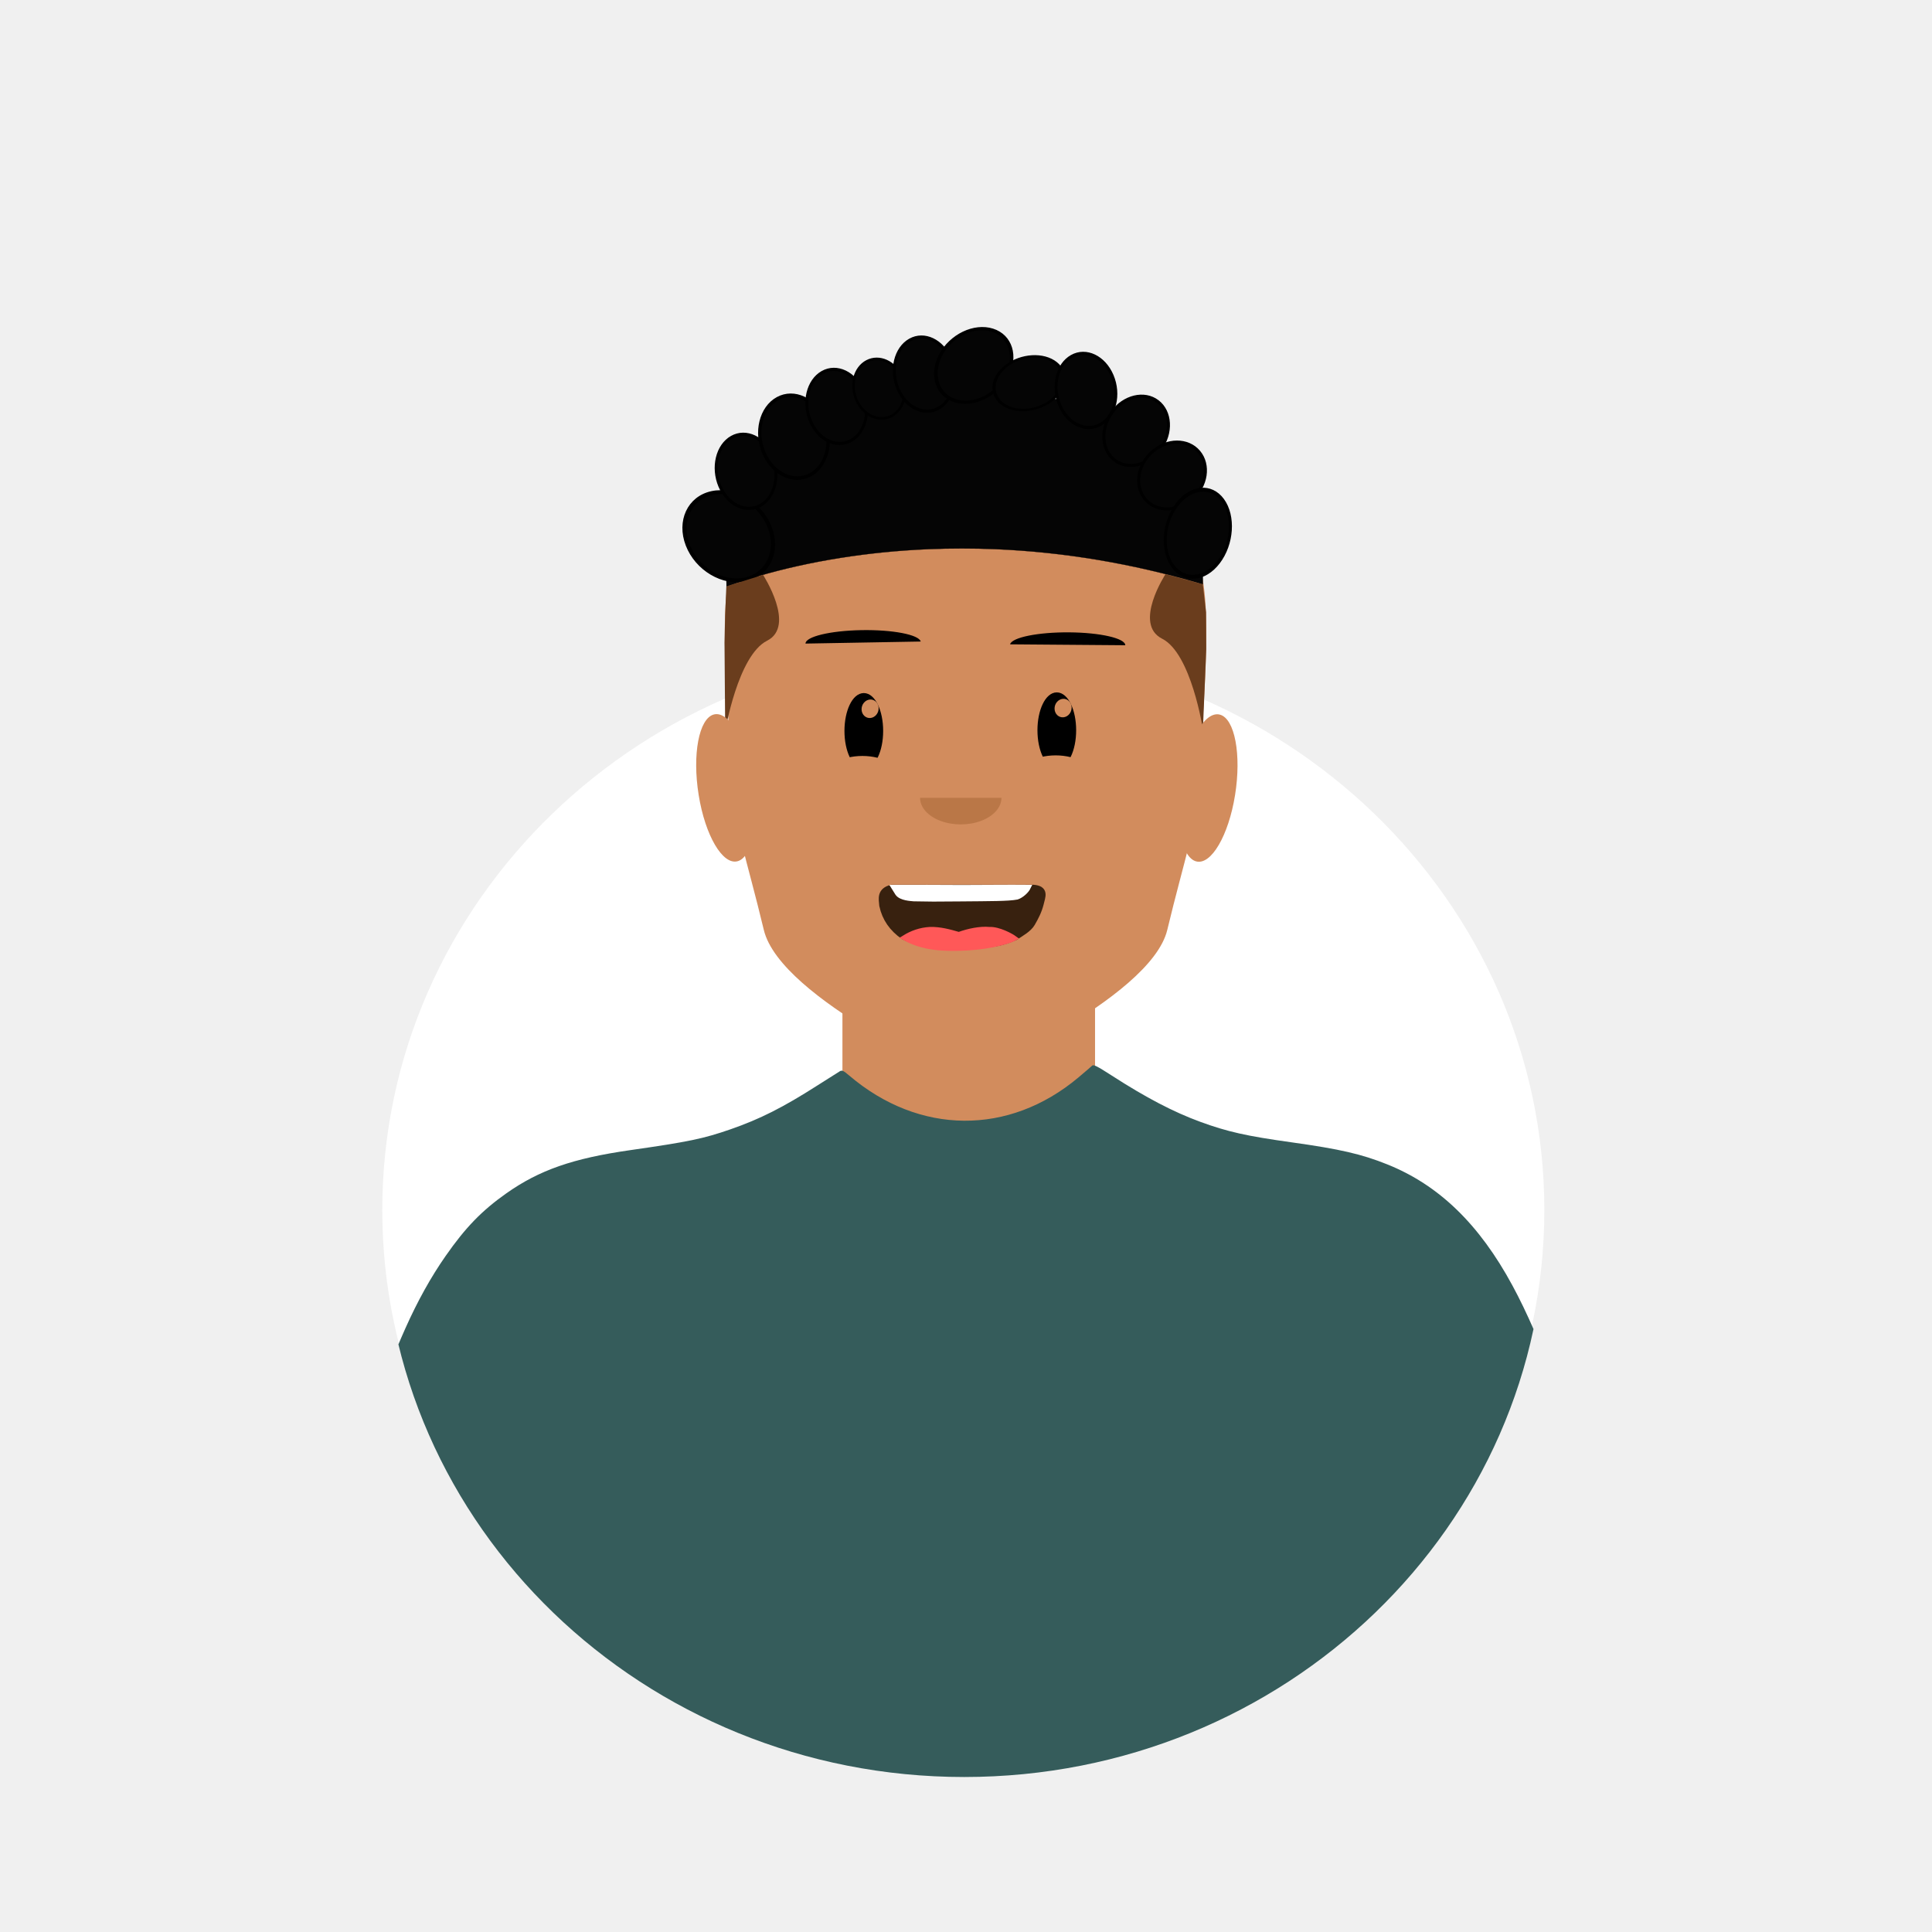
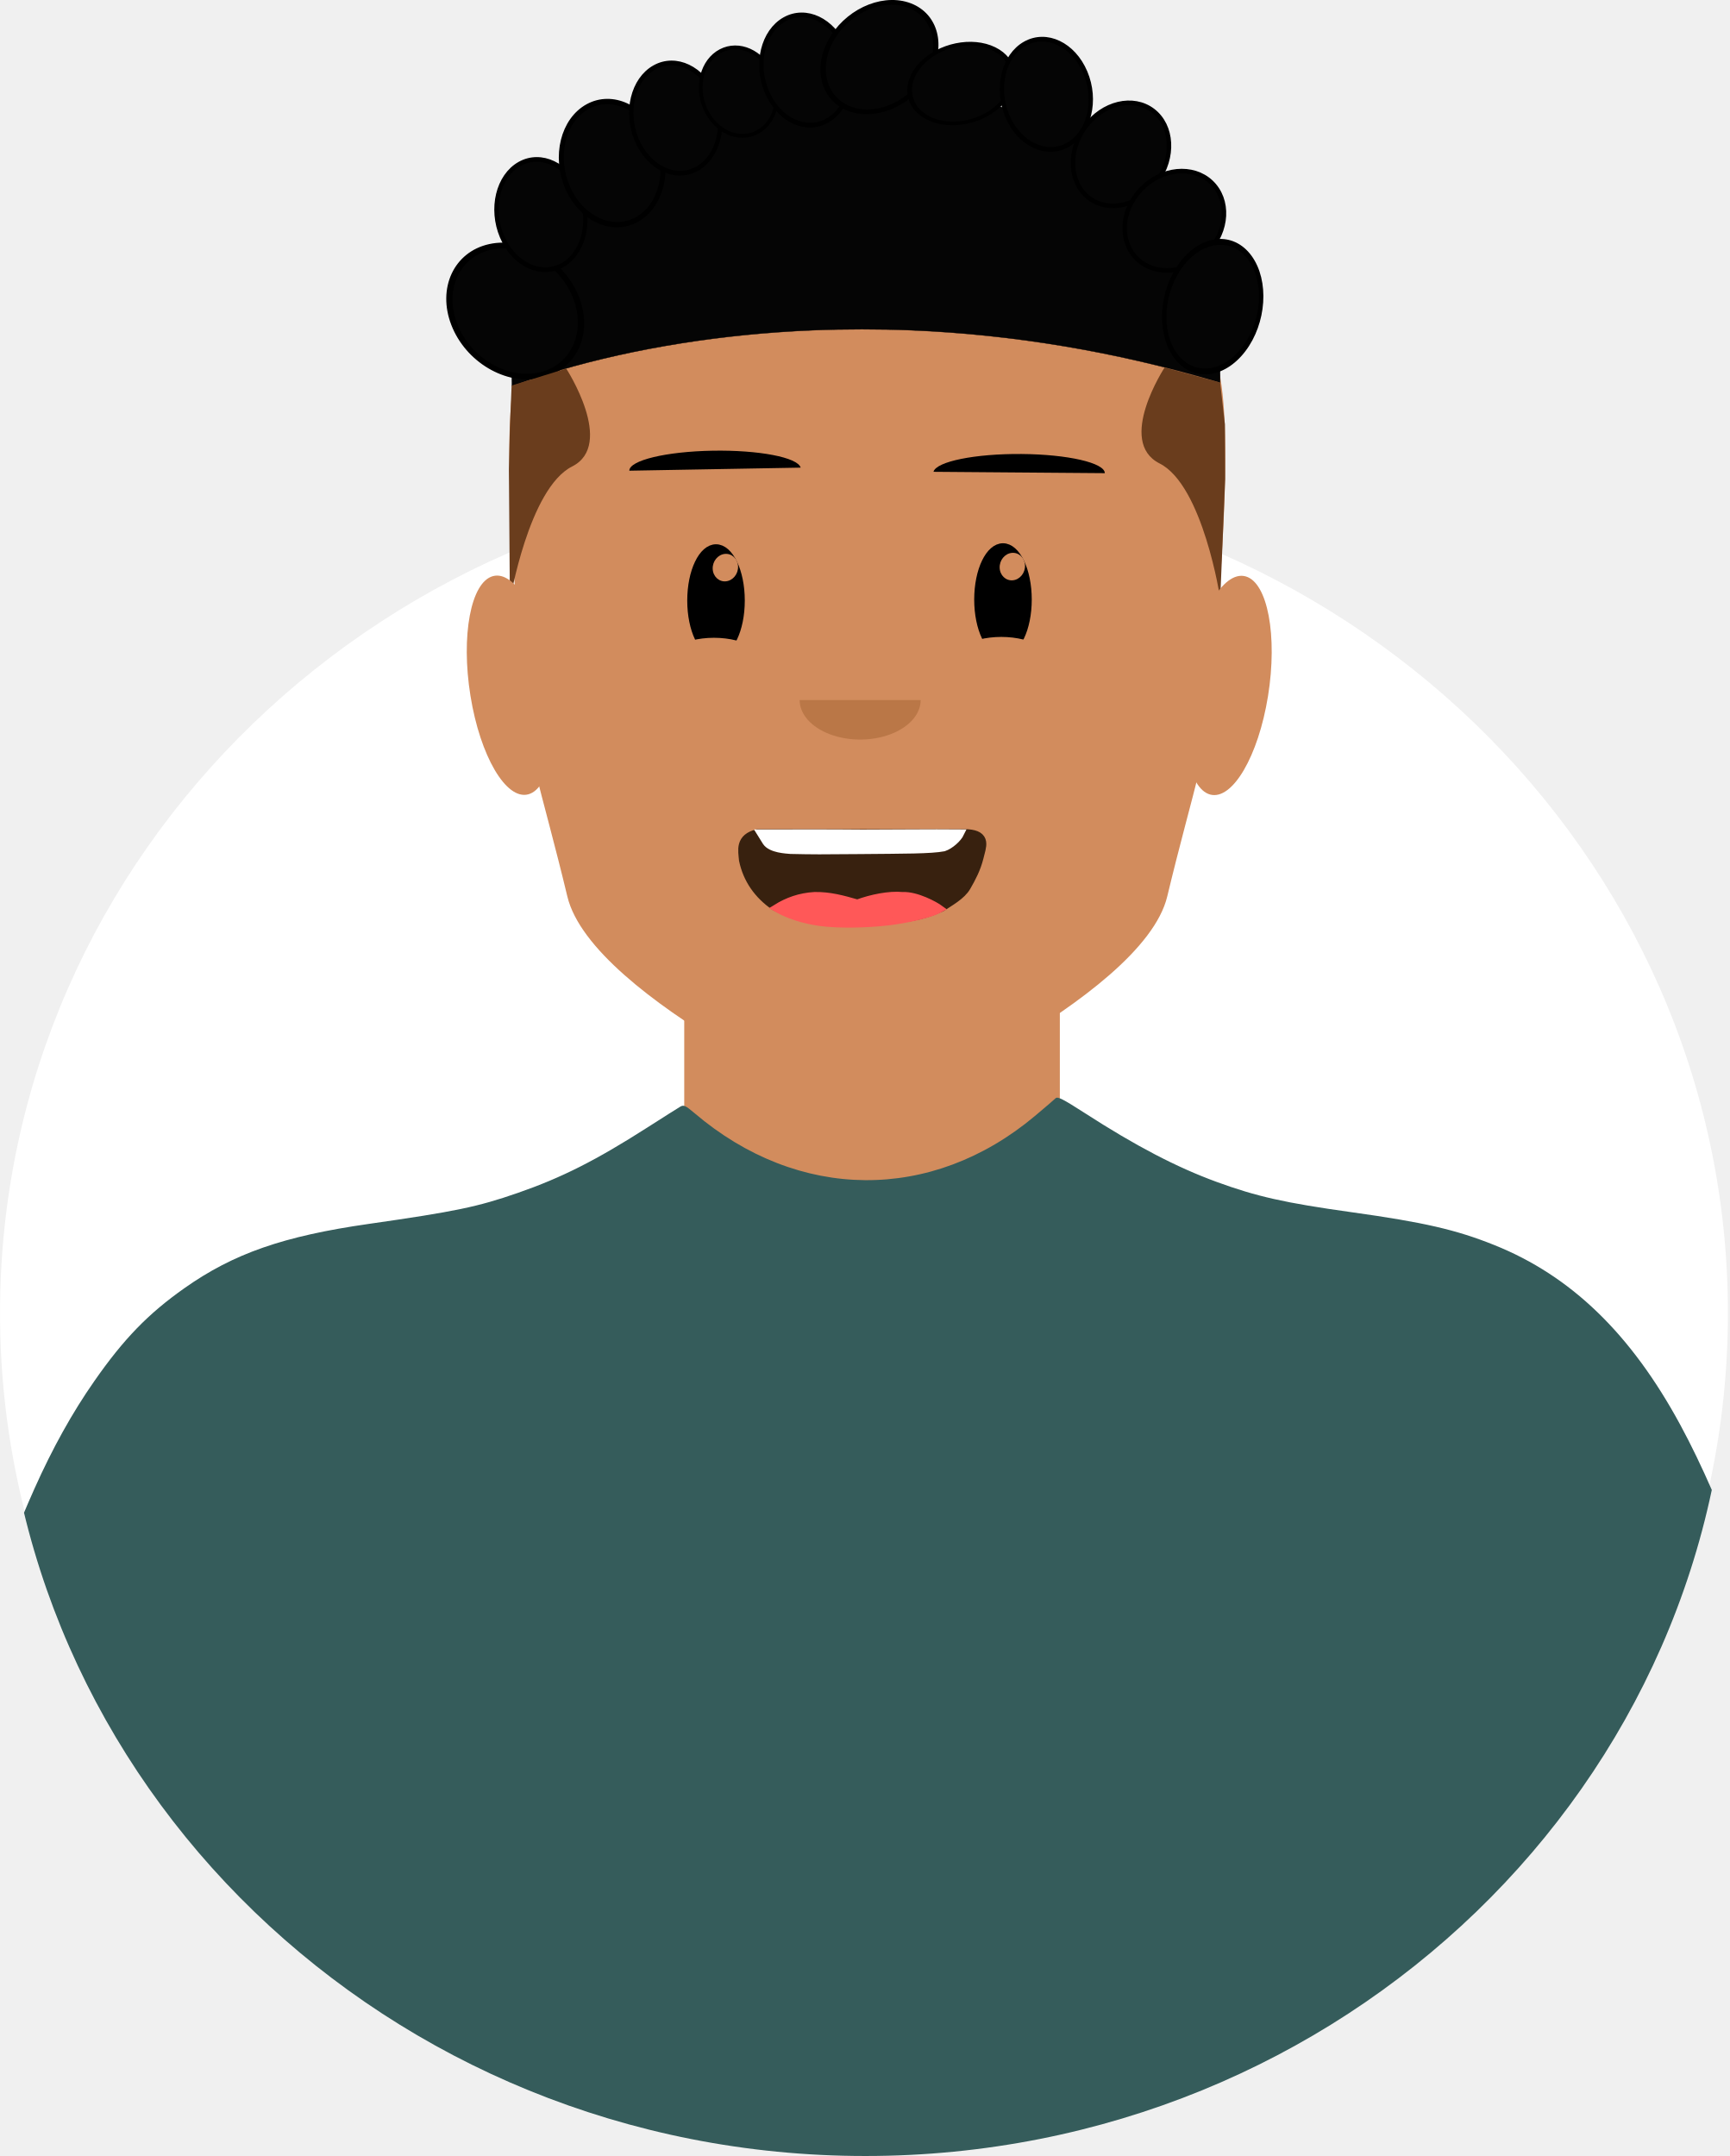
- <svg xmlns="http://www.w3.org/2000/svg" width="300" height="300" viewBox="0 0 79.375 79.375" version="1.1" id="svg3719">
+ <svg xmlns="http://www.w3.org/2000/svg" width="180.584" height="225.153" viewBox="0 0 47.779 59.572" version="1.1" id="svg3719">
  <defs id="defs3713">
    <clipPath clipPathUnits="userSpaceOnUse" id="clipPath989">
      <circle style="display:inline;fill:none;fill-opacity:1;stroke:#ffffff;stroke-width:0.79;stroke-miterlimit:4;stroke-dasharray:none;stroke-opacity:1" id="circle991" cx="40.025" cy="43.663" r="27.001" />
    </clipPath>
    <clipPath clipPathUnits="userSpaceOnUse" id="clipPath993">
      <circle style="display:inline;fill:none;fill-opacity:1;stroke:#ffffff;stroke-width:0.79;stroke-miterlimit:4;stroke-dasharray:none;stroke-opacity:1" id="circle995" cx="40.025" cy="43.663" r="27.001" />
    </clipPath>
    <clipPath clipPathUnits="userSpaceOnUse" id="clipPath997">
      <circle style="display:inline;fill:none;fill-opacity:1;stroke:#ffffff;stroke-width:0.79;stroke-miterlimit:4;stroke-dasharray:none;stroke-opacity:1" id="circle999" cx="40.025" cy="43.663" r="27.001" />
    </clipPath>
    <clipPath clipPathUnits="userSpaceOnUse" id="clipPath1001">
      <circle style="display:inline;fill:none;fill-opacity:1;stroke:#ffffff;stroke-width:0.79;stroke-miterlimit:4;stroke-dasharray:none;stroke-opacity:1" id="circle1003" cx="40.025" cy="43.663" r="27.001" />
    </clipPath>
    <clipPath clipPathUnits="userSpaceOnUse" id="clipPath1025">
      <ellipse style="display:inline;fill:#ffffff;fill-opacity:1;stroke:none;stroke-width:0.182;stroke-miterlimit:4;stroke-dasharray:none;stroke-opacity:1" id="ellipse1027" cx="39.779" cy="44.373" rx="23.871" ry="23.034" />
    </clipPath>
    <clipPath clipPathUnits="userSpaceOnUse" id="clipPath1029">
-       <ellipse style="display:inline;fill:#ffffff;fill-opacity:1;stroke:none;stroke-width:0.182;stroke-miterlimit:4;stroke-dasharray:none;stroke-opacity:1" id="ellipse1031" cx="39.779" cy="44.373" rx="23.871" ry="23.034" />
+       <ellipse style="display:inline;fill:#ffffff;fill-opacity:1;stroke:none;stroke-width:0.182;stroke-miterlimit:4;stroke-dasharray:none;stroke-opacity:1" id="ellipse1031" cx="39.779" cy="44.373" rx="23.871" ry="23.034" d="M 63.65,44.373 A 23.871,23.034 0 0 1 39.779,67.407 23.871,23.034 0 0 1 15.908,44.373 23.871,23.034 0 0 1 39.779,21.339 23.871,23.034 0 0 1 63.65,44.373 Z" />
    </clipPath>
    <clipPath clipPathUnits="userSpaceOnUse" id="clipPath1033">
-       <ellipse style="display:inline;fill:#ffffff;fill-opacity:1;stroke:none;stroke-width:0.182;stroke-miterlimit:4;stroke-dasharray:none;stroke-opacity:1" id="ellipse1035" cx="39.779" cy="44.373" rx="23.871" ry="23.034" />
+       <ellipse style="display:inline;fill:#ffffff;fill-opacity:1;stroke:none;stroke-width:0.182;stroke-miterlimit:4;stroke-dasharray:none;stroke-opacity:1" id="ellipse1035" cx="39.779" cy="44.373" rx="23.871" ry="23.034" d="M 63.65,44.373 A 23.871,23.034 0 0 1 39.779,67.407 23.871,23.034 0 0 1 15.908,44.373 23.871,23.034 0 0 1 39.779,21.339 23.871,23.034 0 0 1 63.65,44.373 Z" />
    </clipPath>
    <clipPath clipPathUnits="userSpaceOnUse" id="clipPath1037">
-       <ellipse style="display:inline;fill:#ffffff;fill-opacity:1;stroke:none;stroke-width:0.182;stroke-miterlimit:4;stroke-dasharray:none;stroke-opacity:1" id="ellipse1039" cx="39.779" cy="44.373" rx="23.871" ry="23.034" />
+       <ellipse style="display:inline;fill:#ffffff;fill-opacity:1;stroke:none;stroke-width:0.182;stroke-miterlimit:4;stroke-dasharray:none;stroke-opacity:1" id="ellipse1039" cx="39.779" cy="44.373" rx="23.871" ry="23.034" d="M 63.65,44.373 A 23.871,23.034 0 0 1 39.779,67.407 23.871,23.034 0 0 1 15.908,44.373 23.871,23.034 0 0 1 39.779,21.339 23.871,23.034 0 0 1 63.65,44.373 Z" />
    </clipPath>
  </defs>
-   <g id="layer1" transform="translate(0,-217.625)" style="display:inline">
+   <g id="layer1" transform="translate(-15.70561,-231.0605)" style="display:inline">
    <ellipse style="fill:#ffffff;fill-opacity:1;stroke:none;stroke-width:0.182;stroke-miterlimit:4;stroke-dasharray:none;stroke-opacity:1" id="path885" cx="39.577" cy="267.339" rx="23.871" ry="23.034" />
  </g>
-   <g id="layer6" style="display:inline">
+   <g id="layer6" style="display:inline" transform="translate(-15.70561,-13.4355)">
    <rect style="fill:#d28c5d;fill-opacity:1;stroke:none;stroke-width:0.097;stroke-miterlimit:4;stroke-dasharray:none;stroke-opacity:0" id="rect6802" width="10.378" height="6.411" x="34.611" y="40.978" />
  </g>
-   <g id="layer2" style="display:inline">
+   <g id="layer2" style="display:inline" transform="translate(-15.70561,-13.4355)">
    <path style="fill:none;stroke:none;stroke-width:0.193px;stroke-linecap:butt;stroke-linejoin:miter;stroke-opacity:1" d="m 7.558,67.965 c 2.413,-7.852 4.826,-15.705 8.2,-19.54 3.373,-3.836 7.708,-3.655 10.917,-4.061 3.21,-0.406 5.295,-1.399 7.379,-2.392" id="path4646" clip-path="url(#clipPath1037)" transform="translate(-0.1647149,5.600307)" />
    <path id="path4655" d="M 71.846,67.782 C 69.433,59.93 67.02,52.078 63.647,48.242 60.273,44.406 55.939,44.587 52.729,44.18 49.52,43.774 47.435,42.781 45.35,41.789" style="fill:none;stroke:none;stroke-width:0.193px;stroke-linecap:butt;stroke-linejoin:miter;stroke-opacity:1" clip-path="url(#clipPath1033)" transform="translate(-0.1647149,5.600307)" />
    <path style="fill:none;stroke:none;stroke-width:0.181px;stroke-linecap:butt;stroke-linejoin:miter;stroke-opacity:1" d="m 34.055,41.972 c 1.661,1.122 3.672,1.72 5.676,1.688 2.005,-0.032 3.995,-0.695 5.619,-1.871 0.951,-0.689 1.778,-1.549 2.428,-2.527" id="path4665" clip-path="url(#clipPath1029)" transform="translate(-0.1647149,5.600307)" />
    <path style="fill:#355c5b;fill-opacity:1;stroke:none;stroke-width:0.05;stroke-miterlimit:4;stroke-dasharray:none;stroke-opacity:1" d="m 10.75,70.857 c 0.033,-0.14 0.213,-0.949 0.399,-1.796 2.332,-10.593 3.881,-16.08 5.672,-20.091 0.498,-1.115 1.046,-2.102 1.651,-2.968 0.816,-1.171 1.488,-1.864 2.494,-2.574 1.357,-0.957 2.735,-1.438 5.097,-1.776 2.394,-0.343 3.001,-0.469 4.115,-0.856 1.208,-0.419 2.16,-0.9 3.572,-1.803 0.448,-0.287 0.862,-0.548 0.92,-0.582 0.091,-0.052 0.144,-0.027 0.387,0.179 2.869,2.443 6.556,2.474 9.41,0.079 0.276,-0.232 0.532,-0.451 0.569,-0.488 0.056,-0.055 0.206,0.022 0.815,0.414 1.396,0.901 2.526,1.491 3.629,1.895 1.109,0.406 1.895,0.583 3.739,0.84 1.994,0.279 2.883,0.483 3.937,0.906 2.122,0.85 3.781,2.454 5.146,4.978 1.174,2.169 2.375,5.446 3.533,9.638 0.888,3.215 1.616,6.261 3.237,13.545 l 0.097,0.436 -5.688,0.038 c -3.129,0.021 -13.453,0.067 -22.943,0.101 -9.49,0.035 -20.088,0.08 -23.552,0.101 l -6.298,0.038 z" id="path4712" clip-path="url(#clipPath1025)" transform="translate(-0.1647149,5.600307)" />
  </g>
-   <g id="layer3" style="display:inline" />
-   <g id="layer7">
+   <g id="layer3" style="display:inline" transform="translate(-15.70561,-13.4355)" />
+   <g id="layer7" transform="translate(-15.70561,-13.4355)">
    <g id="g6891" transform="matrix(1.17615,0,0,1.114129,82.9565,-8.25045)">
      <path id="path6885" d="m -36.461,25.214 -0.402,22.015 c 0,0 -6.406,-2.97 -6.988,-5.532 -0.582,-2.562 -1.106,-4.135 -1.106,-5.416 0,-1.281 -0.582,-6.406 0,-8.036 0.582,-1.631 3.494,-2.621 5.241,-2.912 1.747,-0.291 2.327,-0.17 2.327,-0.17 z" style="fill:#d28c5d;fill-opacity:1;stroke:none;stroke-width:0.265px;stroke-linecap:butt;stroke-linejoin:miter;stroke-opacity:1" />
      <path style="fill:#d28c5d;fill-opacity:1;stroke:none;stroke-width:0.265px;stroke-linecap:butt;stroke-linejoin:miter;stroke-opacity:1" d="m -36.846,25.214 -0.017,22.015 c 0,0 6.522,-2.97 7.105,-5.532 0.582,-2.562 1.106,-4.135 1.106,-5.416 0,-1.281 0.582,-6.406 0,-8.036 -0.582,-1.631 -3.494,-2.621 -5.241,-2.912 -1.747,-0.291 -2.739,-0.139 -2.739,-0.139 z" id="path6887" />
    </g>
  </g>
-   <g id="layer10" style="display:inline">
+   <g id="layer10" style="display:inline" transform="translate(-15.70561,-13.4355)">
    <g id="layer11">
      <path transform="matrix(0.9999993,0.00118392,-0.00887941,-0.9999606,0,0)" d="m 45.997,-26.456 a 2.37,0.527 0 0 1 -2.298,0.527 2.37,0.527 0 0 1 -2.436,-0.495" id="path879" style="fill:#000000;fill-opacity:1;stroke:none;stroke-width:0.185;stroke-miterlimit:4;stroke-dasharray:none;stroke-opacity:1" />
      <path style="fill:#000000;fill-opacity:1;stroke:none;stroke-width:0.185;stroke-miterlimit:4;stroke-dasharray:none;stroke-opacity:1" id="path889" d="m -33.069,-26.807 a 2.37,0.527 0 0 1 -2.298,0.527 2.37,0.527 0 0 1 -2.436,-0.495" transform="matrix(-0.9999388,0.01106557,-0.00100235,-0.9999995,0,0)" />
    </g>
    <g id="layer12" style="display:inline">
      <ellipse style="fill:#000000;fill-opacity:1;stroke:#000000;stroke-width:0.182;stroke-miterlimit:4;stroke-dasharray:none;stroke-opacity:1" id="path900" ry="1.465" rx="0.704" cy="30.03" cx="35.489" />
      <ellipse ry="0.379" rx="0.352" cy="32.484" cx="-34.68" id="ellipse893-6" style="display:inline;fill:#d28c5d;fill-opacity:1;stroke:none;stroke-width:0.023;stroke-miterlimit:4;stroke-dasharray:none;stroke-opacity:1" transform="matrix(-0.9953472,0.09635354,0.03783487,0.999284,0,0)" />
      <ellipse style="display:inline;fill:#000000;fill-opacity:1;stroke:#000000;stroke-width:0.182;stroke-miterlimit:4;stroke-dasharray:none;stroke-opacity:1" id="path900-1" ry="1.465" rx="0.704" cy="30.002" cx="43.418" />
      <ellipse ry="0.379" rx="0.352" cy="33.221" cx="-42.618" id="ellipse893-6-7" style="display:inline;fill:#d28c5d;fill-opacity:1;stroke:none;stroke-width:0.023;stroke-miterlimit:4;stroke-dasharray:none;stroke-opacity:1" transform="matrix(-0.9953472,0.09635354,0.03783487,0.999284,0,0)" />
      <ellipse style="fill:#d28c5d;fill-opacity:1;stroke:#d28c5d;stroke-width:0.128;stroke-miterlimit:4;stroke-dasharray:none;stroke-opacity:1" id="path1080" cx="35.432" cy="32.038" rx="1.541" ry="0.916" />
      <ellipse style="display:inline;fill:#d28c5d;fill-opacity:1;stroke:#d28c5d;stroke-width:0.128;stroke-miterlimit:4;stroke-dasharray:none;stroke-opacity:1" id="path1080-0" cx="43.371" cy="32.014" rx="1.541" ry="0.916" />
    </g>
    <g id="layer13" style="display:inline">
      <path style="display:inline;fill:#ba7747;fill-opacity:1;stroke:none;stroke-width:0.097;stroke-miterlimit:4;stroke-dasharray:none;stroke-opacity:1" id="path895" d="m 41.144,32.778 a 1.672,1.092 0 0 1 -0.836,0.946 1.672,1.092 0 0 1 -1.672,-10e-7 1.672,1.092 0 0 1 -0.836,-0.946" />
    </g>
    <g id="layer14" style="display:inline">
      <g id="layer15" style="display:inline">
        <path style="display:inline;fill:#38210f;fill-opacity:1;stroke:#38210f;stroke-width:0.325px;stroke-linecap:butt;stroke-linejoin:miter;stroke-opacity:1" d="m 36.635,36.511 h 5.809 c 0.485,0.037 0.35,0.293 0.274,0.614 -0.077,0.302 -0.2,0.536 -0.347,0.792 -0.131,0.228 -0.448,0.401 -0.68,0.554 -0.613,0.267 -0.922,0.281 -1.809,0.357 -0.489,0.065 -0.977,0.043 -1.466,0 -0.435,-0.108 -0.89,-0.176 -1.274,-0.386 -0.457,-0.315 -0.746,-0.729 -0.856,-1.246 -0.025,-0.278 -0.101,-0.573 0.349,-0.685 z" id="path914-3" />
      </g>
      <g id="layer16" style="display:inline">
        <path style="display:inline;fill:#ffffff;stroke:#ffffff;stroke-width:0.207px;stroke-linecap:butt;stroke-linejoin:miter;stroke-opacity:1" d="m 36.875,36.699 c 0.136,0.203 0.562,0.217 0.67,0.228 0.633,0.014 0.864,0.014 1.892,0.004 1.274,-0.012 1.98,-0.007 2.345,-0.076 0.182,-0.06 0.393,-0.252 0.463,-0.399 -0.826,-0.008 -1.883,0.006 -2.708,0.006 -0.977,-0.01 -1.929,-0.004 -2.812,-0.004 z" id="path919-2" />
        <path style="display:inline;fill:#ff5858;fill-opacity:1;stroke:#ff5858;stroke-width:0.207px;stroke-linecap:butt;stroke-linejoin:miter;stroke-opacity:1" d="m 37.154,38.526 c 0.496,0.286 1.032,0.369 1.256,0.397 0.477,0.062 1.242,0.046 1.77,-0.015 0.163,-0.01 1.111,-0.148 1.494,-0.36 -0.131,-0.096 -0.646,-0.382 -1.035,-0.362 -0.368,-0.035 -0.856,0.065 -1.245,0.208 -0.395,-0.114 -0.765,-0.217 -1.185,-0.208 -0.399,0.023 -0.744,0.146 -1.055,0.34 z" id="path922-5" />
      </g>
      <g id="layer17" />
    </g>
  </g>
-   <g id="layer8" style="display:inline">
+   <g id="layer8" style="display:inline" transform="translate(-15.70561,-13.4355)">
    <path style="fill:#050505;fill-opacity:1;stroke:none;stroke-width:0.028;stroke-miterlimit:4;stroke-dasharray:none;stroke-opacity:0" d="" id="path6865" transform="scale(0.2645833)" />
    <path style="fill:#050505;fill-opacity:1;stroke:#000000;stroke-width:0.009;stroke-miterlimit:4;stroke-dasharray:none;stroke-opacity:1" d="m 29.837,22.209 v -1.898 l 0.117,-0.101 c 0.469,-0.406 1.136,-0.904 1.785,-1.332 1.135,-0.748 2.322,-1.371 3.51,-1.842 0.275,-0.109 0.843,-0.31 1.115,-0.396 1.205,-0.377 2.358,-0.585 3.523,-0.636 0.351,-0.015 0.911,-0.009 1.265,0.015 1.8,0.121 3.51,0.661 5.12,1.616 1.046,0.621 2.05,1.419 3.015,2.397 l 0.13,0.132 1.09e-4,1.921 1.05e-4,1.921 -0.14,-0.041 c -2.776,-0.818 -5.581,-1.287 -8.39,-1.404 -0.876,-0.036 -1.857,-0.036 -2.732,7.7e-5 -2.469,0.103 -4.881,0.486 -7.032,1.118 -0.327,0.096 -0.569,0.175 -0.926,0.301 -0.189,0.067 -0.348,0.123 -0.352,0.124 -0.004,0.001 -0.008,-0.852 -0.008,-1.895 z" id="path6917" />
    <ellipse style="fill:#050505;fill-opacity:1;stroke:#000000;stroke-width:0.166;stroke-miterlimit:4;stroke-dasharray:none;stroke-opacity:1" id="path6924" cx="20.225" cy="28.235" rx="1.723" ry="1.902" transform="matrix(0.977079,-0.212877,0.360505,0.9327573,0,0)" />
    <ellipse style="display:inline;fill:#050505;fill-opacity:1;stroke:#000000;stroke-width:0.125;stroke-miterlimit:4;stroke-dasharray:none;stroke-opacity:1" id="path6924-3" cx="20.8" cy="32.081" rx="1.234" ry="1.518" transform="matrix(0.8721341,-0.4892668,0.3899606,0.9208315,0,0)" />
    <ellipse style="display:inline;fill:#050505;fill-opacity:1;stroke:#000000;stroke-width:0.142;stroke-miterlimit:4;stroke-dasharray:none;stroke-opacity:1" id="path6924-1" cx="22.88" cy="31.537" rx="1.404" ry="1.702" transform="matrix(0.8770969,-0.4803134,0.397996,0.9173872,0,0)" />
    <ellipse style="display:inline;fill:#050505;fill-opacity:1;stroke:#000000;stroke-width:0.125;stroke-miterlimit:4;stroke-dasharray:none;stroke-opacity:1" id="path6924-9" cx="25.297" cy="31.575" rx="1.234" ry="1.518" transform="matrix(0.8721341,-0.4892668,0.3899606,0.9208315,0,0)" />
    <ellipse style="display:inline;fill:#050505;fill-opacity:1;stroke:#000000;stroke-width:0.104;stroke-miterlimit:4;stroke-dasharray:none;stroke-opacity:1" id="path6924-8" cx="26.372" cy="30.983" rx="1.042" ry="1.231" transform="matrix(0.8853508,-0.4649237,0.4121935,0.9110963,0,0)" />
    <ellipse style="display:inline;fill:#050505;fill-opacity:1;stroke:#000000;stroke-width:0.125;stroke-miterlimit:4;stroke-dasharray:none;stroke-opacity:1" id="path6924-30" cx="29.149" cy="32.18" rx="1.234" ry="1.518" transform="matrix(0.8721341,-0.4892668,0.3899606,0.9208315,0,0)" />
    <ellipse style="display:inline;fill:#050505;fill-opacity:1;stroke:#000000;stroke-width:0.14;stroke-miterlimit:4;stroke-dasharray:none;stroke-opacity:1" id="path6924-6" cx="43.066" cy="2.236" rx="1.423" ry="1.638" transform="matrix(0.9530967,0.3026659,-0.4657812,0.8848999,0,0)" />
    <ellipse style="display:inline;fill:#050505;fill-opacity:1;stroke:#000000;stroke-width:0.117;stroke-miterlimit:4;stroke-dasharray:none;stroke-opacity:1" id="path6924-89" cx="43.474" cy="-4.774" rx="1.232" ry="1.316" transform="matrix(0.8969519,0.4421282,-0.6851509,0.7284011,0,0)" />
    <ellipse style="display:inline;fill:#050505;fill-opacity:1;stroke:#000000;stroke-width:0.125;stroke-miterlimit:4;stroke-dasharray:none;stroke-opacity:1" id="path6924-7" cx="35.043" cy="36.04" rx="1.234" ry="1.518" transform="matrix(0.8721341,-0.4892668,0.3899606,0.9208315,0,0)" />
    <ellipse style="display:inline;fill:#050505;fill-opacity:1;stroke:#000000;stroke-width:0.125;stroke-miterlimit:4;stroke-dasharray:none;stroke-opacity:1" id="path6924-75" cx="48.124" cy="-14.293" rx="1.246" ry="1.495" transform="matrix(0.7944138,0.6073769,-0.591066,0.8066232,0,0)" />
    <ellipse style="display:inline;fill:#050505;fill-opacity:1;stroke:#000000;stroke-width:0.125;stroke-miterlimit:4;stroke-dasharray:none;stroke-opacity:1" id="path6924-15" cx="46.509" cy="-24.252" rx="1.266" ry="1.471" transform="matrix(0.6441874,0.7648677,-0.7501205,0.6613011,0,0)" />
    <ellipse style="display:inline;fill:#050505;fill-opacity:1;stroke:#000000;stroke-width:0.144;stroke-miterlimit:4;stroke-dasharray:none;stroke-opacity:1" id="path6924-36" cx="54.69" cy="-27.96" rx="1.455" ry="1.697" transform="matrix(0.5900968,0.8073325,-0.6058692,0.7955643,0,0)" />
    <path style="fill:#6a3d1d;fill-opacity:1;stroke:none;stroke-width:0.178px;stroke-linecap:butt;stroke-linejoin:miter;stroke-opacity:1" d="m 29.841,24.089 -0.048,1.179 -0.027,1.137 0.028,3.639 c 0,0 0.519,-3.115 1.72,-3.72 1.201,-0.605 -0.164,-2.705 -0.164,-2.705 z" id="path7019" />
    <path id="path7021" d="m 49.418,24.006 0.132,1.151 0.007,1.517 -0.136,3.295 c 0,0 -0.475,-3.123 -1.676,-3.728 -1.201,-0.605 0.14,-2.653 0.14,-2.653 z" style="fill:#6a3d1d;fill-opacity:1;stroke:none;stroke-width:0.178px;stroke-linecap:butt;stroke-linejoin:miter;stroke-opacity:1" />
  </g>
-   <g id="layer9" style="display:inline">
+   <g id="layer9" style="display:inline" transform="translate(-15.70561,-13.4355)">
    <ellipse style="fill:#d28c5d;fill-opacity:1;stroke:none;stroke-width:0.154;stroke-miterlimit:4;stroke-dasharray:none;stroke-opacity:0" id="path6807" cx="24.403" cy="39.083" rx="1.148" ry="3.054" transform="matrix(0.9670073,-0.2547487,0.159059,0.9872691,0,0)" />
    <ellipse transform="matrix(-0.9670073,-0.2547487,-0.159059,0.9872691,0,0)" ry="3.054" rx="1.148" cy="18.753" cx="-54.409" id="ellipse6809" style="fill:#d28c5d;fill-opacity:1;stroke:none;stroke-width:0.154;stroke-miterlimit:4;stroke-dasharray:none;stroke-opacity:0" />
  </g>
</svg>
